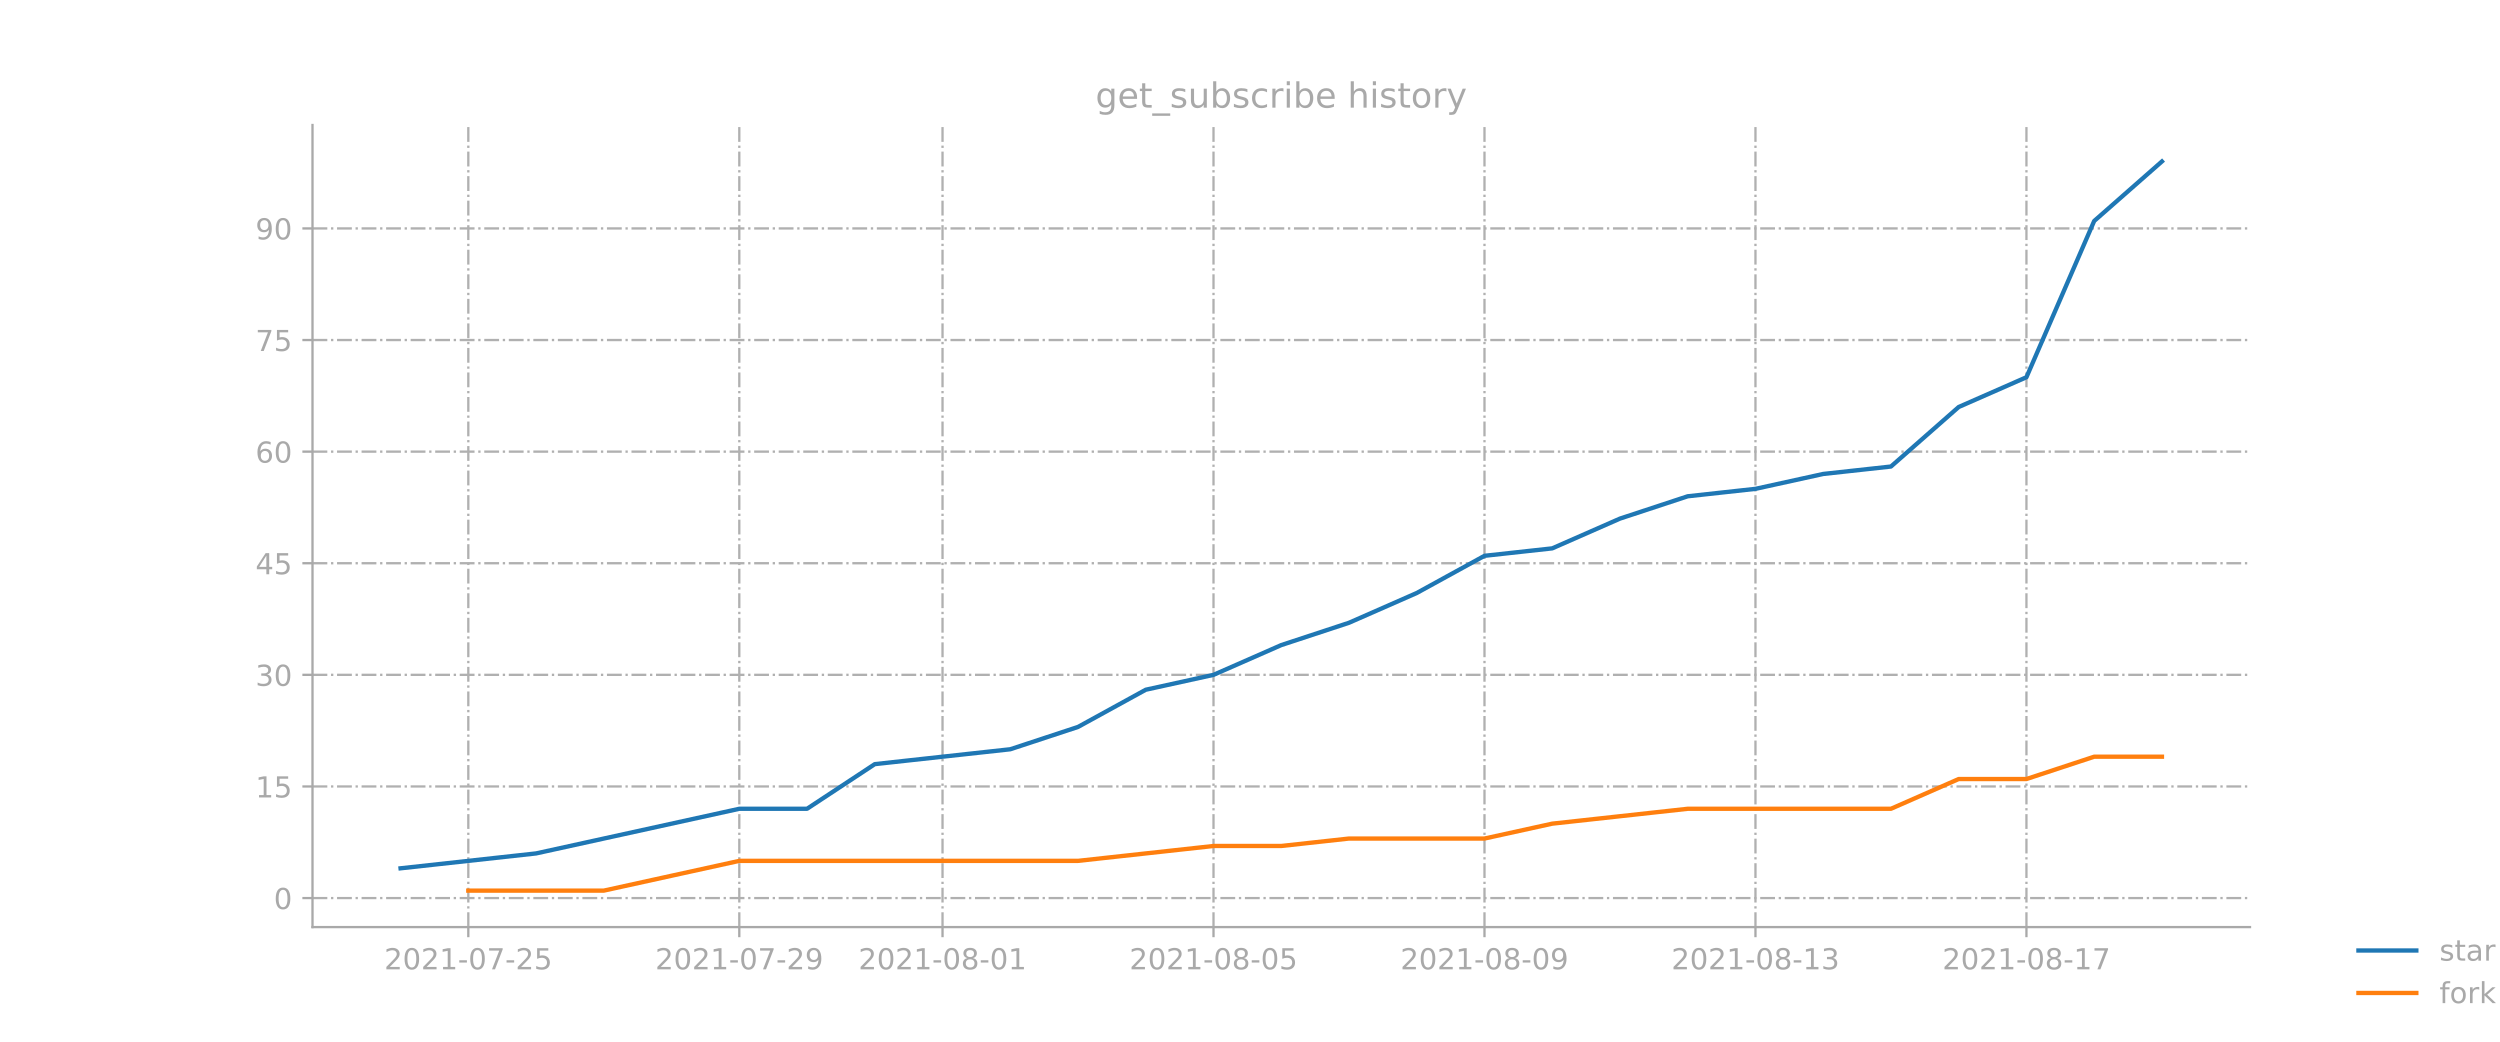
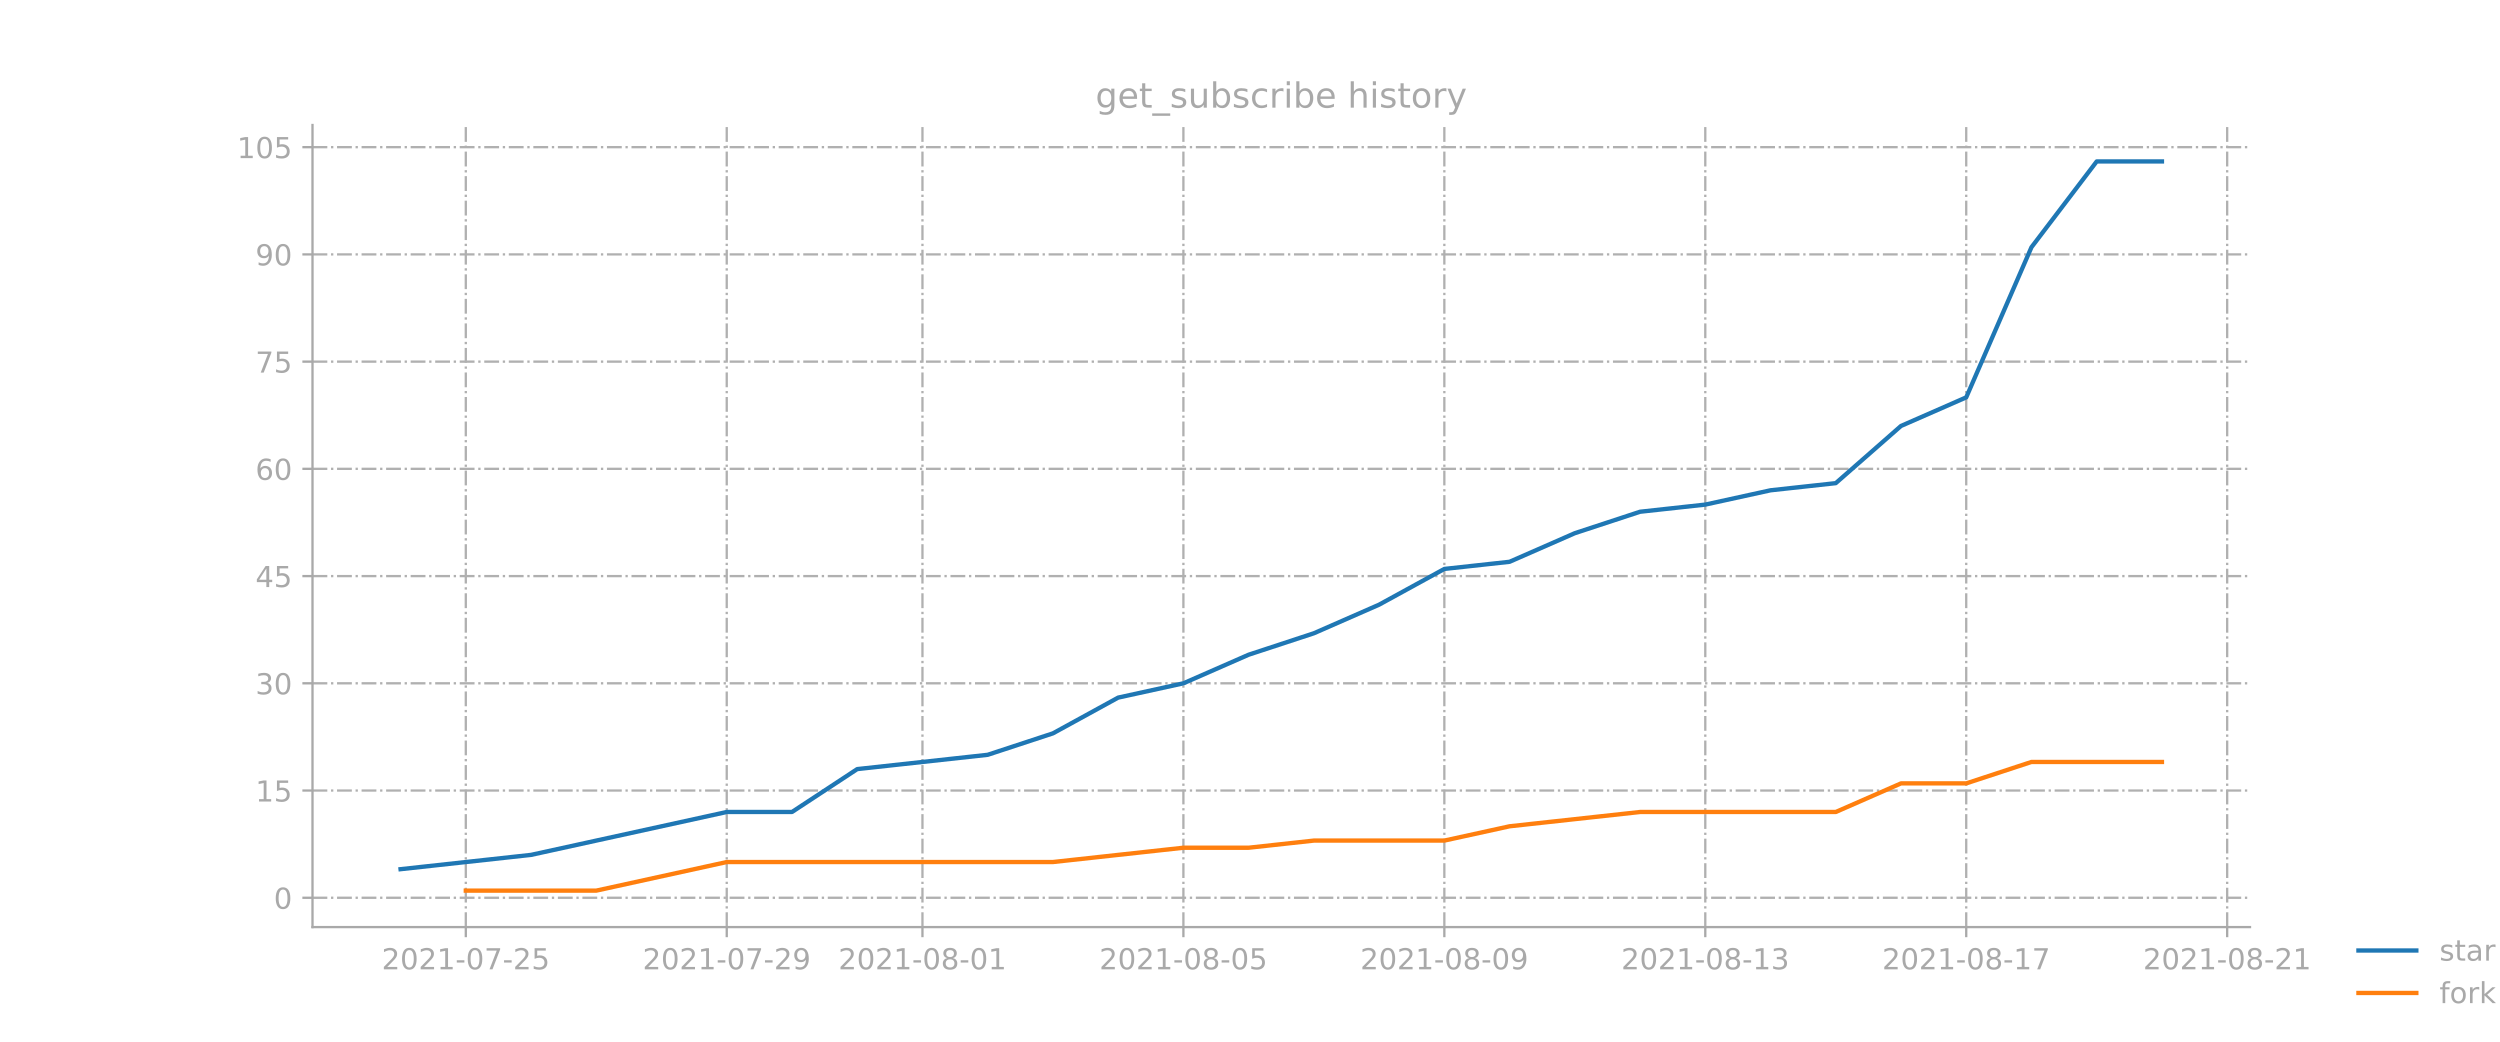
<svg xmlns="http://www.w3.org/2000/svg" xmlns:xlink="http://www.w3.org/1999/xlink" height="360pt" version="1.1" viewBox="0 0 864 360" width="864pt">
  <defs>
    <style type="text/css">*{stroke-linecap:butt;stroke-linejoin:round;}</style>
  </defs>
  <g id="figure_1">
    <g id="patch_1">
      <path d="M 0 360  L 864 360  L 864 0  L 0 0  z " style="fill:none;opacity:0;" />
    </g>
    <g id="axes_1">
      <g id="patch_2">
        <path d="M 108 320.4  L 777.6 320.4  L 777.6 43.2  L 108 43.2  z " style="fill:none;opacity:0;" />
      </g>
      <g id="matplotlib.axis_1">
        <g id="xtick_1">
          <g id="line2d_1">
-             <path clip-path="url(#pa0973a08f8)" d="M 161.849 320.4  L 161.849 43.2  " style="fill:none;stroke:#b0b0b0;stroke-dasharray:5.12,1.28,0.8,1.28;stroke-dashoffset:0;stroke-width:0.8;" />
+             <path clip-path="url(#pe27feda1c6)" d="M 160.982 320.4  L 160.982 43.2  " style="fill:none;stroke:#b0b0b0;stroke-dasharray:5.12,1.28,0.8,1.28;stroke-dashoffset:0;stroke-width:0.8;" />
          </g>
          <g id="line2d_2">
            <defs>
-               <path d="M 0 0  L 0 3.5  " id="m1a18a1e7d7" style="stroke:#a9a9a9;stroke-width:0.8;" />
+               <path d="M 0 0  L 0 3.5  " id="m495d0ebf66" style="stroke:#a9a9a9;stroke-width:0.8;" />
            </defs>
            <g>
-               <use style="fill:#a9a9a9;stroke:#a9a9a9;stroke-width:0.8;" x="161.849" xlink:href="#m1a18a1e7d7" y="320.4" />
+               <use style="fill:#a9a9a9;stroke:#a9a9a9;stroke-width:0.8;" x="160.982" xlink:href="#m495d0ebf66" y="320.4" />
            </g>
          </g>
          <g id="text_1">
-             <g style="fill:#a9a9a9;" transform="translate(132.7911 334.9984)scale(0.1 -0.1)">
+             <g style="fill:#a9a9a9;" transform="translate(131.924 334.9984)scale(0.1 -0.1)">
              <defs>
                <path d="M 1228 531  L 3431 531  L 3431 0  L 469 0  L 469 531  Q 828 903 1448 1529  Q 2069 2156 2228 2338  Q 2531 2678 2651 2914  Q 2772 3150 2772 3378  Q 2772 3750 2511 3984  Q 2250 4219 1831 4219  Q 1534 4219 1204 4116  Q 875 4013 500 3803  L 500 4441  Q 881 4594 1212 4672  Q 1544 4750 1819 4750  Q 2544 4750 2975 4387  Q 3406 4025 3406 3419  Q 3406 3131 3298 2873  Q 3191 2616 2906 2266  Q 2828 2175 2409 1742  Q 1991 1309 1228 531  z " id="DejaVuSans-32" transform="scale(0.015625)" />
                <path d="M 2034 4250  Q 1547 4250 1301 3770  Q 1056 3291 1056 2328  Q 1056 1369 1301 889  Q 1547 409 2034 409  Q 2525 409 2770 889  Q 3016 1369 3016 2328  Q 3016 3291 2770 3770  Q 2525 4250 2034 4250  z M 2034 4750  Q 2819 4750 3233 4129  Q 3647 3509 3647 2328  Q 3647 1150 3233 529  Q 2819 -91 2034 -91  Q 1250 -91 836 529  Q 422 1150 422 2328  Q 422 3509 836 4129  Q 1250 4750 2034 4750  z " id="DejaVuSans-30" transform="scale(0.015625)" />
                <path d="M 794 531  L 1825 531  L 1825 4091  L 703 3866  L 703 4441  L 1819 4666  L 2450 4666  L 2450 531  L 3481 531  L 3481 0  L 794 0  L 794 531  z " id="DejaVuSans-31" transform="scale(0.015625)" />
                <path d="M 313 2009  L 1997 2009  L 1997 1497  L 313 1497  L 313 2009  z " id="DejaVuSans-2d" transform="scale(0.015625)" />
                <path d="M 525 4666  L 3525 4666  L 3525 4397  L 1831 0  L 1172 0  L 2766 4134  L 525 4134  L 525 4666  z " id="DejaVuSans-37" transform="scale(0.015625)" />
                <path d="M 691 4666  L 3169 4666  L 3169 4134  L 1269 4134  L 1269 2991  Q 1406 3038 1543 3061  Q 1681 3084 1819 3084  Q 2600 3084 3056 2656  Q 3513 2228 3513 1497  Q 3513 744 3044 326  Q 2575 -91 1722 -91  Q 1428 -91 1123 -41  Q 819 9 494 109  L 494 744  Q 775 591 1075 516  Q 1375 441 1709 441  Q 2250 441 2565 725  Q 2881 1009 2881 1497  Q 2881 1984 2565 2268  Q 2250 2553 1709 2553  Q 1456 2553 1204 2497  Q 953 2441 691 2322  L 691 4666  z " id="DejaVuSans-35" transform="scale(0.015625)" />
              </defs>
              <use xlink:href="#DejaVuSans-32" />
              <use x="63.623" xlink:href="#DejaVuSans-30" />
              <use x="127.246" xlink:href="#DejaVuSans-32" />
              <use x="190.869" xlink:href="#DejaVuSans-31" />
              <use x="254.492" xlink:href="#DejaVuSans-2d" />
              <use x="290.576" xlink:href="#DejaVuSans-30" />
              <use x="354.199" xlink:href="#DejaVuSans-37" />
              <use x="417.822" xlink:href="#DejaVuSans-2d" />
              <use x="453.906" xlink:href="#DejaVuSans-32" />
              <use x="517.529" xlink:href="#DejaVuSans-35" />
            </g>
          </g>
        </g>
        <g id="xtick_2">
          <g id="line2d_3">
-             <path clip-path="url(#pa0973a08f8)" d="M 255.499 320.4  L 255.499 43.2  " style="fill:none;stroke:#b0b0b0;stroke-dasharray:5.12,1.28,0.8,1.28;stroke-dashoffset:0;stroke-width:0.8;" />
+             <path clip-path="url(#pe27feda1c6)" d="M 251.164 320.4  L 251.164 43.2  " style="fill:none;stroke:#b0b0b0;stroke-dasharray:5.12,1.28,0.8,1.28;stroke-dashoffset:0;stroke-width:0.8;" />
          </g>
          <g id="line2d_4">
            <g>
-               <use style="fill:#a9a9a9;stroke:#a9a9a9;stroke-width:0.8;" x="255.499" xlink:href="#m1a18a1e7d7" y="320.4" />
+               <use style="fill:#a9a9a9;stroke:#a9a9a9;stroke-width:0.8;" x="251.164" xlink:href="#m495d0ebf66" y="320.4" />
            </g>
          </g>
          <g id="text_2">
-             <g style="fill:#a9a9a9;" transform="translate(226.4415 334.9984)scale(0.1 -0.1)">
+             <g style="fill:#a9a9a9;" transform="translate(222.1058 334.9984)scale(0.1 -0.1)">
              <defs>
                <path d="M 703 97  L 703 672  Q 941 559 1184 500  Q 1428 441 1663 441  Q 2288 441 2617 861  Q 2947 1281 2994 2138  Q 2813 1869 2534 1725  Q 2256 1581 1919 1581  Q 1219 1581 811 2004  Q 403 2428 403 3163  Q 403 3881 828 4315  Q 1253 4750 1959 4750  Q 2769 4750 3195 4129  Q 3622 3509 3622 2328  Q 3622 1225 3098 567  Q 2575 -91 1691 -91  Q 1453 -91 1209 -44  Q 966 3 703 97  z M 1959 2075  Q 2384 2075 2632 2365  Q 2881 2656 2881 3163  Q 2881 3666 2632 3958  Q 2384 4250 1959 4250  Q 1534 4250 1286 3958  Q 1038 3666 1038 3163  Q 1038 2656 1286 2365  Q 1534 2075 1959 2075  z " id="DejaVuSans-39" transform="scale(0.015625)" />
              </defs>
              <use xlink:href="#DejaVuSans-32" />
              <use x="63.623" xlink:href="#DejaVuSans-30" />
              <use x="127.246" xlink:href="#DejaVuSans-32" />
              <use x="190.869" xlink:href="#DejaVuSans-31" />
              <use x="254.492" xlink:href="#DejaVuSans-2d" />
              <use x="290.576" xlink:href="#DejaVuSans-30" />
              <use x="354.199" xlink:href="#DejaVuSans-37" />
              <use x="417.822" xlink:href="#DejaVuSans-2d" />
              <use x="453.906" xlink:href="#DejaVuSans-32" />
              <use x="517.529" xlink:href="#DejaVuSans-39" />
            </g>
          </g>
        </g>
        <g id="xtick_3">
          <g id="line2d_5">
-             <path clip-path="url(#pa0973a08f8)" d="M 325.737 320.4  L 325.737 43.2  " style="fill:none;stroke:#b0b0b0;stroke-dasharray:5.12,1.28,0.8,1.28;stroke-dashoffset:0;stroke-width:0.8;" />
+             <path clip-path="url(#pe27feda1c6)" d="M 318.8 320.4  L 318.8 43.2  " style="fill:none;stroke:#b0b0b0;stroke-dasharray:5.12,1.28,0.8,1.28;stroke-dashoffset:0;stroke-width:0.8;" />
          </g>
          <g id="line2d_6">
            <g>
-               <use style="fill:#a9a9a9;stroke:#a9a9a9;stroke-width:0.8;" x="325.737" xlink:href="#m1a18a1e7d7" y="320.4" />
+               <use style="fill:#a9a9a9;stroke:#a9a9a9;stroke-width:0.8;" x="318.8" xlink:href="#m495d0ebf66" y="320.4" />
            </g>
          </g>
          <g id="text_3">
-             <g style="fill:#a9a9a9;" transform="translate(296.6793 334.9984)scale(0.1 -0.1)">
+             <g style="fill:#a9a9a9;" transform="translate(289.7422 334.9984)scale(0.1 -0.1)">
              <defs>
                <path d="M 2034 2216  Q 1584 2216 1326 1975  Q 1069 1734 1069 1313  Q 1069 891 1326 650  Q 1584 409 2034 409  Q 2484 409 2743 651  Q 3003 894 3003 1313  Q 3003 1734 2745 1975  Q 2488 2216 2034 2216  z M 1403 2484  Q 997 2584 770 2862  Q 544 3141 544 3541  Q 544 4100 942 4425  Q 1341 4750 2034 4750  Q 2731 4750 3128 4425  Q 3525 4100 3525 3541  Q 3525 3141 3298 2862  Q 3072 2584 2669 2484  Q 3125 2378 3379 2068  Q 3634 1759 3634 1313  Q 3634 634 3220 271  Q 2806 -91 2034 -91  Q 1263 -91 848 271  Q 434 634 434 1313  Q 434 1759 690 2068  Q 947 2378 1403 2484  z M 1172 3481  Q 1172 3119 1398 2916  Q 1625 2713 2034 2713  Q 2441 2713 2670 2916  Q 2900 3119 2900 3481  Q 2900 3844 2670 4047  Q 2441 4250 2034 4250  Q 1625 4250 1398 4047  Q 1172 3844 1172 3481  z " id="DejaVuSans-38" transform="scale(0.015625)" />
              </defs>
              <use xlink:href="#DejaVuSans-32" />
              <use x="63.623" xlink:href="#DejaVuSans-30" />
              <use x="127.246" xlink:href="#DejaVuSans-32" />
              <use x="190.869" xlink:href="#DejaVuSans-31" />
              <use x="254.492" xlink:href="#DejaVuSans-2d" />
              <use x="290.576" xlink:href="#DejaVuSans-30" />
              <use x="354.199" xlink:href="#DejaVuSans-38" />
              <use x="417.822" xlink:href="#DejaVuSans-2d" />
              <use x="453.906" xlink:href="#DejaVuSans-30" />
              <use x="517.529" xlink:href="#DejaVuSans-31" />
            </g>
          </g>
        </g>
        <g id="xtick_4">
          <g id="line2d_7">
-             <path clip-path="url(#pa0973a08f8)" d="M 419.387 320.4  L 419.387 43.2  " style="fill:none;stroke:#b0b0b0;stroke-dasharray:5.12,1.28,0.8,1.28;stroke-dashoffset:0;stroke-width:0.8;" />
+             <path clip-path="url(#pe27feda1c6)" d="M 408.982 320.4  L 408.982 43.2  " style="fill:none;stroke:#b0b0b0;stroke-dasharray:5.12,1.28,0.8,1.28;stroke-dashoffset:0;stroke-width:0.8;" />
          </g>
          <g id="line2d_8">
            <g>
-               <use style="fill:#a9a9a9;stroke:#a9a9a9;stroke-width:0.8;" x="419.387" xlink:href="#m1a18a1e7d7" y="320.4" />
+               <use style="fill:#a9a9a9;stroke:#a9a9a9;stroke-width:0.8;" x="408.982" xlink:href="#m495d0ebf66" y="320.4" />
            </g>
          </g>
          <g id="text_4">
-             <g style="fill:#a9a9a9;" transform="translate(390.3296 334.9984)scale(0.1 -0.1)">
+             <g style="fill:#a9a9a9;" transform="translate(379.924 334.9984)scale(0.1 -0.1)">
              <use xlink:href="#DejaVuSans-32" />
              <use x="63.623" xlink:href="#DejaVuSans-30" />
              <use x="127.246" xlink:href="#DejaVuSans-32" />
              <use x="190.869" xlink:href="#DejaVuSans-31" />
              <use x="254.492" xlink:href="#DejaVuSans-2d" />
              <use x="290.576" xlink:href="#DejaVuSans-30" />
              <use x="354.199" xlink:href="#DejaVuSans-38" />
              <use x="417.822" xlink:href="#DejaVuSans-2d" />
              <use x="453.906" xlink:href="#DejaVuSans-30" />
              <use x="517.529" xlink:href="#DejaVuSans-35" />
            </g>
          </g>
        </g>
        <g id="xtick_5">
          <g id="line2d_9">
-             <path clip-path="url(#pa0973a08f8)" d="M 513.038 320.4  L 513.038 43.2  " style="fill:none;stroke:#b0b0b0;stroke-dasharray:5.12,1.28,0.8,1.28;stroke-dashoffset:0;stroke-width:0.8;" />
+             <path clip-path="url(#pe27feda1c6)" d="M 499.164 320.4  L 499.164 43.2  " style="fill:none;stroke:#b0b0b0;stroke-dasharray:5.12,1.28,0.8,1.28;stroke-dashoffset:0;stroke-width:0.8;" />
          </g>
          <g id="line2d_10">
            <g>
-               <use style="fill:#a9a9a9;stroke:#a9a9a9;stroke-width:0.8;" x="513.038" xlink:href="#m1a18a1e7d7" y="320.4" />
+               <use style="fill:#a9a9a9;stroke:#a9a9a9;stroke-width:0.8;" x="499.164" xlink:href="#m495d0ebf66" y="320.4" />
            </g>
          </g>
          <g id="text_5">
-             <g style="fill:#a9a9a9;" transform="translate(483.9799 334.9984)scale(0.1 -0.1)">
+             <g style="fill:#a9a9a9;" transform="translate(470.1058 334.9984)scale(0.1 -0.1)">
              <use xlink:href="#DejaVuSans-32" />
              <use x="63.623" xlink:href="#DejaVuSans-30" />
              <use x="127.246" xlink:href="#DejaVuSans-32" />
              <use x="190.869" xlink:href="#DejaVuSans-31" />
              <use x="254.492" xlink:href="#DejaVuSans-2d" />
              <use x="290.576" xlink:href="#DejaVuSans-30" />
              <use x="354.199" xlink:href="#DejaVuSans-38" />
              <use x="417.822" xlink:href="#DejaVuSans-2d" />
              <use x="453.906" xlink:href="#DejaVuSans-30" />
              <use x="517.529" xlink:href="#DejaVuSans-39" />
            </g>
          </g>
        </g>
        <g id="xtick_6">
          <g id="line2d_11">
-             <path clip-path="url(#pa0973a08f8)" d="M 606.688 320.4  L 606.688 43.2  " style="fill:none;stroke:#b0b0b0;stroke-dasharray:5.12,1.28,0.8,1.28;stroke-dashoffset:0;stroke-width:0.8;" />
+             <path clip-path="url(#pe27feda1c6)" d="M 589.345 320.4  L 589.345 43.2  " style="fill:none;stroke:#b0b0b0;stroke-dasharray:5.12,1.28,0.8,1.28;stroke-dashoffset:0;stroke-width:0.8;" />
          </g>
          <g id="line2d_12">
            <g>
-               <use style="fill:#a9a9a9;stroke:#a9a9a9;stroke-width:0.8;" x="606.688" xlink:href="#m1a18a1e7d7" y="320.4" />
+               <use style="fill:#a9a9a9;stroke:#a9a9a9;stroke-width:0.8;" x="589.345" xlink:href="#m495d0ebf66" y="320.4" />
            </g>
          </g>
          <g id="text_6">
-             <g style="fill:#a9a9a9;" transform="translate(577.6303 334.9984)scale(0.1 -0.1)">
+             <g style="fill:#a9a9a9;" transform="translate(560.2876 334.9984)scale(0.1 -0.1)">
              <defs>
                <path d="M 2597 2516  Q 3050 2419 3304 2112  Q 3559 1806 3559 1356  Q 3559 666 3084 287  Q 2609 -91 1734 -91  Q 1441 -91 1130 -33  Q 819 25 488 141  L 488 750  Q 750 597 1062 519  Q 1375 441 1716 441  Q 2309 441 2620 675  Q 2931 909 2931 1356  Q 2931 1769 2642 2001  Q 2353 2234 1838 2234  L 1294 2234  L 1294 2753  L 1863 2753  Q 2328 2753 2575 2939  Q 2822 3125 2822 3475  Q 2822 3834 2567 4026  Q 2313 4219 1838 4219  Q 1578 4219 1281 4162  Q 984 4106 628 3988  L 628 4550  Q 988 4650 1302 4700  Q 1616 4750 1894 4750  Q 2613 4750 3031 4423  Q 3450 4097 3450 3541  Q 3450 3153 3228 2886  Q 3006 2619 2597 2516  z " id="DejaVuSans-33" transform="scale(0.015625)" />
              </defs>
              <use xlink:href="#DejaVuSans-32" />
              <use x="63.623" xlink:href="#DejaVuSans-30" />
              <use x="127.246" xlink:href="#DejaVuSans-32" />
              <use x="190.869" xlink:href="#DejaVuSans-31" />
              <use x="254.492" xlink:href="#DejaVuSans-2d" />
              <use x="290.576" xlink:href="#DejaVuSans-30" />
              <use x="354.199" xlink:href="#DejaVuSans-38" />
              <use x="417.822" xlink:href="#DejaVuSans-2d" />
              <use x="453.906" xlink:href="#DejaVuSans-31" />
              <use x="517.529" xlink:href="#DejaVuSans-33" />
            </g>
          </g>
        </g>
        <g id="xtick_7">
          <g id="line2d_13">
-             <path clip-path="url(#pa0973a08f8)" d="M 700.338 320.4  L 700.338 43.2  " style="fill:none;stroke:#b0b0b0;stroke-dasharray:5.12,1.28,0.8,1.28;stroke-dashoffset:0;stroke-width:0.8;" />
+             <path clip-path="url(#pe27feda1c6)" d="M 679.527 320.4  L 679.527 43.2  " style="fill:none;stroke:#b0b0b0;stroke-dasharray:5.12,1.28,0.8,1.28;stroke-dashoffset:0;stroke-width:0.8;" />
          </g>
          <g id="line2d_14">
            <g>
-               <use style="fill:#a9a9a9;stroke:#a9a9a9;stroke-width:0.8;" x="700.338" xlink:href="#m1a18a1e7d7" y="320.4" />
+               <use style="fill:#a9a9a9;stroke:#a9a9a9;stroke-width:0.8;" x="679.527" xlink:href="#m495d0ebf66" y="320.4" />
            </g>
          </g>
          <g id="text_7">
-             <g style="fill:#a9a9a9;" transform="translate(671.2806 334.9984)scale(0.1 -0.1)">
+             <g style="fill:#a9a9a9;" transform="translate(650.4695 334.9984)scale(0.1 -0.1)">
              <use xlink:href="#DejaVuSans-32" />
              <use x="63.623" xlink:href="#DejaVuSans-30" />
              <use x="127.246" xlink:href="#DejaVuSans-32" />
              <use x="190.869" xlink:href="#DejaVuSans-31" />
              <use x="254.492" xlink:href="#DejaVuSans-2d" />
              <use x="290.576" xlink:href="#DejaVuSans-30" />
              <use x="354.199" xlink:href="#DejaVuSans-38" />
              <use x="417.822" xlink:href="#DejaVuSans-2d" />
              <use x="453.906" xlink:href="#DejaVuSans-31" />
              <use x="517.529" xlink:href="#DejaVuSans-37" />
            </g>
          </g>
        </g>
+         <g id="xtick_8">
+           <g id="line2d_15">
+             <path clip-path="url(#pe27feda1c6)" d="M 769.709 320.4  L 769.709 43.2  " style="fill:none;stroke:#b0b0b0;stroke-dasharray:5.12,1.28,0.8,1.28;stroke-dashoffset:0;stroke-width:0.8;" />
+           </g>
+           <g id="line2d_16">
+             <g>
+               <use style="fill:#a9a9a9;stroke:#a9a9a9;stroke-width:0.8;" x="769.709" xlink:href="#m495d0ebf66" y="320.4" />
+             </g>
+           </g>
+           <g id="text_8">
+             <g style="fill:#a9a9a9;" transform="translate(740.6513 334.9984)scale(0.1 -0.1)">
+               <use xlink:href="#DejaVuSans-32" />
+               <use x="63.623" xlink:href="#DejaVuSans-30" />
+               <use x="127.246" xlink:href="#DejaVuSans-32" />
+               <use x="190.869" xlink:href="#DejaVuSans-31" />
+               <use x="254.492" xlink:href="#DejaVuSans-2d" />
+               <use x="290.576" xlink:href="#DejaVuSans-30" />
+               <use x="354.199" xlink:href="#DejaVuSans-38" />
+               <use x="417.822" xlink:href="#DejaVuSans-2d" />
+               <use x="453.906" xlink:href="#DejaVuSans-32" />
+               <use x="517.529" xlink:href="#DejaVuSans-31" />
+             </g>
+           </g>
+         </g>
      </g>
      <g id="matplotlib.axis_2">
        <g id="ytick_1">
-           <g id="line2d_15">
-             <path clip-path="url(#pa0973a08f8)" d="M 108 310.371  L 777.6 310.371  " style="fill:none;stroke:#b0b0b0;stroke-dasharray:5.12,1.28,0.8,1.28;stroke-dashoffset:0;stroke-width:0.8;" />
-           </g>
-           <g id="line2d_16">
+           <g id="line2d_17">
+             <path clip-path="url(#pe27feda1c6)" d="M 108 310.271  L 777.6 310.271  " style="fill:none;stroke:#b0b0b0;stroke-dasharray:5.12,1.28,0.8,1.28;stroke-dashoffset:0;stroke-width:0.8;" />
+           </g>
+           <g id="line2d_18">
            <defs>
-               <path d="M 0 0  L -3.5 0  " id="m428ee29668" style="stroke:#a9a9a9;stroke-width:0.8;" />
+               <path d="M 0 0  L -3.5 0  " id="m523280ade8" style="stroke:#a9a9a9;stroke-width:0.8;" />
            </defs>
            <g>
-               <use style="fill:#a9a9a9;stroke:#a9a9a9;stroke-width:0.8;" x="108" xlink:href="#m428ee29668" y="310.371" />
-             </g>
-           </g>
-           <g id="text_8">
-             <g style="fill:#a9a9a9;" transform="translate(94.6375 314.1706)scale(0.1 -0.1)">
+               <use style="fill:#a9a9a9;stroke:#a9a9a9;stroke-width:0.8;" x="108" xlink:href="#m523280ade8" y="310.271" />
+             </g>
+           </g>
+           <g id="text_9">
+             <g style="fill:#a9a9a9;" transform="translate(94.6375 314.0698)scale(0.1 -0.1)">
              <use xlink:href="#DejaVuSans-30" />
            </g>
          </g>
        </g>
        <g id="ytick_2">
-           <g id="line2d_17">
-             <path clip-path="url(#pa0973a08f8)" d="M 108 271.8  L 777.6 271.8  " style="fill:none;stroke:#b0b0b0;stroke-dasharray:5.12,1.28,0.8,1.28;stroke-dashoffset:0;stroke-width:0.8;" />
-           </g>
-           <g id="line2d_18">
-             <g>
-               <use style="fill:#a9a9a9;stroke:#a9a9a9;stroke-width:0.8;" x="108" xlink:href="#m428ee29668" y="271.8" />
-             </g>
-           </g>
-           <g id="text_9">
-             <g style="fill:#a9a9a9;" transform="translate(88.275 275.5992)scale(0.1 -0.1)">
+           <g id="line2d_19">
+             <path clip-path="url(#pe27feda1c6)" d="M 108 273.212  L 777.6 273.212  " style="fill:none;stroke:#b0b0b0;stroke-dasharray:5.12,1.28,0.8,1.28;stroke-dashoffset:0;stroke-width:0.8;" />
+           </g>
+           <g id="line2d_20">
+             <g>
+               <use style="fill:#a9a9a9;stroke:#a9a9a9;stroke-width:0.8;" x="108" xlink:href="#m523280ade8" y="273.212" />
+             </g>
+           </g>
+           <g id="text_10">
+             <g style="fill:#a9a9a9;" transform="translate(88.275 277.011)scale(0.1 -0.1)">
              <use xlink:href="#DejaVuSans-31" />
              <use x="63.623" xlink:href="#DejaVuSans-35" />
            </g>
          </g>
        </g>
        <g id="ytick_3">
-           <g id="line2d_19">
-             <path clip-path="url(#pa0973a08f8)" d="M 108 233.229  L 777.6 233.229  " style="fill:none;stroke:#b0b0b0;stroke-dasharray:5.12,1.28,0.8,1.28;stroke-dashoffset:0;stroke-width:0.8;" />
-           </g>
-           <g id="line2d_20">
-             <g>
-               <use style="fill:#a9a9a9;stroke:#a9a9a9;stroke-width:0.8;" x="108" xlink:href="#m428ee29668" y="233.229" />
-             </g>
-           </g>
-           <g id="text_10">
-             <g style="fill:#a9a9a9;" transform="translate(88.275 237.0278)scale(0.1 -0.1)">
+           <g id="line2d_21">
+             <path clip-path="url(#pe27feda1c6)" d="M 108 236.153  L 777.6 236.153  " style="fill:none;stroke:#b0b0b0;stroke-dasharray:5.12,1.28,0.8,1.28;stroke-dashoffset:0;stroke-width:0.8;" />
+           </g>
+           <g id="line2d_22">
+             <g>
+               <use style="fill:#a9a9a9;stroke:#a9a9a9;stroke-width:0.8;" x="108" xlink:href="#m523280ade8" y="236.153" />
+             </g>
+           </g>
+           <g id="text_11">
+             <g style="fill:#a9a9a9;" transform="translate(88.275 239.9522)scale(0.1 -0.1)">
              <use xlink:href="#DejaVuSans-33" />
              <use x="63.623" xlink:href="#DejaVuSans-30" />
            </g>
          </g>
        </g>
        <g id="ytick_4">
-           <g id="line2d_21">
-             <path clip-path="url(#pa0973a08f8)" d="M 108 194.657  L 777.6 194.657  " style="fill:none;stroke:#b0b0b0;stroke-dasharray:5.12,1.28,0.8,1.28;stroke-dashoffset:0;stroke-width:0.8;" />
-           </g>
-           <g id="line2d_22">
-             <g>
-               <use style="fill:#a9a9a9;stroke:#a9a9a9;stroke-width:0.8;" x="108" xlink:href="#m428ee29668" y="194.657" />
-             </g>
-           </g>
-           <g id="text_11">
-             <g style="fill:#a9a9a9;" transform="translate(88.275 198.4564)scale(0.1 -0.1)">
+           <g id="line2d_23">
+             <path clip-path="url(#pe27feda1c6)" d="M 108 199.094  L 777.6 199.094  " style="fill:none;stroke:#b0b0b0;stroke-dasharray:5.12,1.28,0.8,1.28;stroke-dashoffset:0;stroke-width:0.8;" />
+           </g>
+           <g id="line2d_24">
+             <g>
+               <use style="fill:#a9a9a9;stroke:#a9a9a9;stroke-width:0.8;" x="108" xlink:href="#m523280ade8" y="199.094" />
+             </g>
+           </g>
+           <g id="text_12">
+             <g style="fill:#a9a9a9;" transform="translate(88.275 202.8933)scale(0.1 -0.1)">
              <defs>
                <path d="M 2419 4116  L 825 1625  L 2419 1625  L 2419 4116  z M 2253 4666  L 3047 4666  L 3047 1625  L 3713 1625  L 3713 1100  L 3047 1100  L 3047 0  L 2419 0  L 2419 1100  L 313 1100  L 313 1709  L 2253 4666  z " id="DejaVuSans-34" transform="scale(0.015625)" />
              </defs>
              <use xlink:href="#DejaVuSans-34" />
              <use x="63.623" xlink:href="#DejaVuSans-35" />
            </g>
          </g>
        </g>
        <g id="ytick_5">
-           <g id="line2d_23">
-             <path clip-path="url(#pa0973a08f8)" d="M 108 156.086  L 777.6 156.086  " style="fill:none;stroke:#b0b0b0;stroke-dasharray:5.12,1.28,0.8,1.28;stroke-dashoffset:0;stroke-width:0.8;" />
-           </g>
-           <g id="line2d_24">
-             <g>
-               <use style="fill:#a9a9a9;stroke:#a9a9a9;stroke-width:0.8;" x="108" xlink:href="#m428ee29668" y="156.086" />
-             </g>
-           </g>
-           <g id="text_12">
-             <g style="fill:#a9a9a9;" transform="translate(88.275 159.8849)scale(0.1 -0.1)">
+           <g id="line2d_25">
+             <path clip-path="url(#pe27feda1c6)" d="M 108 162.035  L 777.6 162.035  " style="fill:none;stroke:#b0b0b0;stroke-dasharray:5.12,1.28,0.8,1.28;stroke-dashoffset:0;stroke-width:0.8;" />
+           </g>
+           <g id="line2d_26">
+             <g>
+               <use style="fill:#a9a9a9;stroke:#a9a9a9;stroke-width:0.8;" x="108" xlink:href="#m523280ade8" y="162.035" />
+             </g>
+           </g>
+           <g id="text_13">
+             <g style="fill:#a9a9a9;" transform="translate(88.275 165.8345)scale(0.1 -0.1)">
              <defs>
                <path d="M 2113 2584  Q 1688 2584 1439 2293  Q 1191 2003 1191 1497  Q 1191 994 1439 701  Q 1688 409 2113 409  Q 2538 409 2786 701  Q 3034 994 3034 1497  Q 3034 2003 2786 2293  Q 2538 2584 2113 2584  z M 3366 4563  L 3366 3988  Q 3128 4100 2886 4159  Q 2644 4219 2406 4219  Q 1781 4219 1451 3797  Q 1122 3375 1075 2522  Q 1259 2794 1537 2939  Q 1816 3084 2150 3084  Q 2853 3084 3261 2657  Q 3669 2231 3669 1497  Q 3669 778 3244 343  Q 2819 -91 2113 -91  Q 1303 -91 875 529  Q 447 1150 447 2328  Q 447 3434 972 4092  Q 1497 4750 2381 4750  Q 2619 4750 2861 4703  Q 3103 4656 3366 4563  z " id="DejaVuSans-36" transform="scale(0.015625)" />
              </defs>
              <use xlink:href="#DejaVuSans-36" />
              <use x="63.623" xlink:href="#DejaVuSans-30" />
            </g>
          </g>
        </g>
        <g id="ytick_6">
-           <g id="line2d_25">
-             <path clip-path="url(#pa0973a08f8)" d="M 108 117.514  L 777.6 117.514  " style="fill:none;stroke:#b0b0b0;stroke-dasharray:5.12,1.28,0.8,1.28;stroke-dashoffset:0;stroke-width:0.8;" />
-           </g>
-           <g id="line2d_26">
-             <g>
-               <use style="fill:#a9a9a9;stroke:#a9a9a9;stroke-width:0.8;" x="108" xlink:href="#m428ee29668" y="117.514" />
-             </g>
-           </g>
-           <g id="text_13">
-             <g style="fill:#a9a9a9;" transform="translate(88.275 121.3135)scale(0.1 -0.1)">
+           <g id="line2d_27">
+             <path clip-path="url(#pe27feda1c6)" d="M 108 124.976  L 777.6 124.976  " style="fill:none;stroke:#b0b0b0;stroke-dasharray:5.12,1.28,0.8,1.28;stroke-dashoffset:0;stroke-width:0.8;" />
+           </g>
+           <g id="line2d_28">
+             <g>
+               <use style="fill:#a9a9a9;stroke:#a9a9a9;stroke-width:0.8;" x="108" xlink:href="#m523280ade8" y="124.976" />
+             </g>
+           </g>
+           <g id="text_14">
+             <g style="fill:#a9a9a9;" transform="translate(88.275 128.7757)scale(0.1 -0.1)">
              <use xlink:href="#DejaVuSans-37" />
              <use x="63.623" xlink:href="#DejaVuSans-35" />
            </g>
          </g>
        </g>
        <g id="ytick_7">
-           <g id="line2d_27">
-             <path clip-path="url(#pa0973a08f8)" d="M 108 78.943  L 777.6 78.943  " style="fill:none;stroke:#b0b0b0;stroke-dasharray:5.12,1.28,0.8,1.28;stroke-dashoffset:0;stroke-width:0.8;" />
-           </g>
-           <g id="line2d_28">
-             <g>
-               <use style="fill:#a9a9a9;stroke:#a9a9a9;stroke-width:0.8;" x="108" xlink:href="#m428ee29668" y="78.943" />
-             </g>
-           </g>
-           <g id="text_14">
-             <g style="fill:#a9a9a9;" transform="translate(88.275 82.74208)scale(0.1 -0.1)">
+           <g id="line2d_29">
+             <path clip-path="url(#pe27feda1c6)" d="M 108 87.918  L 777.6 87.918  " style="fill:none;stroke:#b0b0b0;stroke-dasharray:5.12,1.28,0.8,1.28;stroke-dashoffset:0;stroke-width:0.8;" />
+           </g>
+           <g id="line2d_30">
+             <g>
+               <use style="fill:#a9a9a9;stroke:#a9a9a9;stroke-width:0.8;" x="108" xlink:href="#m523280ade8" y="87.918" />
+             </g>
+           </g>
+           <g id="text_15">
+             <g style="fill:#a9a9a9;" transform="translate(88.275 91.71687)scale(0.1 -0.1)">
              <use xlink:href="#DejaVuSans-39" />
              <use x="63.623" xlink:href="#DejaVuSans-30" />
            </g>
          </g>
        </g>
-       </g>
-       <g id="line2d_29">
-         <path clip-path="url(#pa0973a08f8)" d="M 138.436 300.086  L 161.849 297.514  L 185.262 294.943  L 208.674 289.8  L 232.087 284.657  L 255.499 279.514  L 278.912 279.514  L 302.324 264.086  L 325.737 261.514  L 349.15 258.943  L 372.562 251.229  L 395.975 238.371  L 419.387 233.229  L 442.8 222.943  L 466.213 215.229  L 489.625 204.943  L 513.038 192.086  L 536.45 189.514  L 559.863 179.229  L 583.276 171.514  L 606.688 168.943  L 630.101 163.8  L 653.513 161.229  L 676.926 140.657  L 700.338 130.371  L 723.751 76.371  L 747.164 55.8  " style="fill:none;stroke:#1f77b4;stroke-linecap:square;stroke-width:1.5;" />
-       </g>
-       <g id="line2d_30">
-         <path clip-path="url(#pa0973a08f8)" d="M 161.849 307.8  L 185.262 307.8  L 208.674 307.8  L 232.087 302.657  L 255.499 297.514  L 278.912 297.514  L 302.324 297.514  L 325.737 297.514  L 349.15 297.514  L 372.562 297.514  L 395.975 294.943  L 419.387 292.371  L 442.8 292.371  L 466.213 289.8  L 489.625 289.8  L 513.038 289.8  L 536.45 284.657  L 559.863 282.086  L 583.276 279.514  L 606.688 279.514  L 630.101 279.514  L 653.513 279.514  L 676.926 269.229  L 700.338 269.229  L 723.751 261.514  L 747.164 261.514  " style="fill:none;stroke:#ff7f0e;stroke-linecap:square;stroke-width:1.5;" />
+         <g id="ytick_8">
+           <g id="line2d_31">
+             <path clip-path="url(#pe27feda1c6)" d="M 108 50.859  L 777.6 50.859  " style="fill:none;stroke:#b0b0b0;stroke-dasharray:5.12,1.28,0.8,1.28;stroke-dashoffset:0;stroke-width:0.8;" />
+           </g>
+           <g id="line2d_32">
+             <g>
+               <use style="fill:#a9a9a9;stroke:#a9a9a9;stroke-width:0.8;" x="108" xlink:href="#m523280ade8" y="50.859" />
+             </g>
+           </g>
+           <g id="text_16">
+             <g style="fill:#a9a9a9;" transform="translate(81.9125 54.65804)scale(0.1 -0.1)">
+               <use xlink:href="#DejaVuSans-31" />
+               <use x="63.623" xlink:href="#DejaVuSans-30" />
+               <use x="127.246" xlink:href="#DejaVuSans-35" />
+             </g>
+           </g>
+         </g>
+       </g>
+       <g id="line2d_33">
+         <path clip-path="url(#pe27feda1c6)" d="M 138.436 300.388  L 160.982 297.918  L 183.527 295.447  L 206.073 290.506  L 228.618 285.565  L 251.164 280.624  L 273.709 280.624  L 296.255 265.8  L 318.8 263.329  L 341.345 260.859  L 363.891 253.447  L 386.436 241.094  L 408.982 236.153  L 431.527 226.271  L 454.073 218.859  L 476.618 208.976  L 499.164 196.624  L 521.709 194.153  L 544.255 184.271  L 566.8 176.859  L 589.345 174.388  L 611.891 169.447  L 634.436 166.976  L 656.982 147.212  L 679.527 137.329  L 702.073 85.447  L 724.618 55.8  L 747.164 55.8  " style="fill:none;stroke:#1f77b4;stroke-linecap:square;stroke-width:1.5;" />
+       </g>
+       <g id="line2d_34">
+         <path clip-path="url(#pe27feda1c6)" d="M 160.982 307.8  L 183.527 307.8  L 206.073 307.8  L 228.618 302.859  L 251.164 297.918  L 273.709 297.918  L 296.255 297.918  L 318.8 297.918  L 341.345 297.918  L 363.891 297.918  L 386.436 295.447  L 408.982 292.976  L 431.527 292.976  L 454.073 290.506  L 476.618 290.506  L 499.164 290.506  L 521.709 285.565  L 544.255 283.094  L 566.8 280.624  L 589.345 280.624  L 611.891 280.624  L 634.436 280.624  L 656.982 270.741  L 679.527 270.741  L 702.073 263.329  L 724.618 263.329  L 747.164 263.329  " style="fill:none;stroke:#ff7f0e;stroke-linecap:square;stroke-width:1.5;" />
      </g>
      <g id="patch_3">
        <path d="M 108 320.4  L 108 43.2  " style="fill:none;stroke:#a9a9a9;stroke-linecap:square;stroke-linejoin:miter;stroke-width:0.8;" />
      </g>
      <g id="patch_4">
        <path d="M 777.6 320.4  L 777.6 43.2  " style="fill:none;" />
      </g>
      <g id="patch_5">
        <path d="M 108 320.4  L 777.6 320.4  " style="fill:none;stroke:#a9a9a9;stroke-linecap:square;stroke-linejoin:miter;stroke-width:0.8;" />
      </g>
      <g id="patch_6">
        <path d="M 108 43.2  L 777.6 43.2  " style="fill:none;" />
      </g>
-       <g id="text_15">
+       <g id="text_17">
        <g style="fill:#a9a9a9;" transform="translate(378.6075 37.2)scale(0.12 -0.12)">
          <defs>
            <path d="M 2906 1791  Q 2906 2416 2648 2759  Q 2391 3103 1925 3103  Q 1463 3103 1205 2759  Q 947 2416 947 1791  Q 947 1169 1205 825  Q 1463 481 1925 481  Q 2391 481 2648 825  Q 2906 1169 2906 1791  z M 3481 434  Q 3481 -459 3084 -895  Q 2688 -1331 1869 -1331  Q 1566 -1331 1297 -1286  Q 1028 -1241 775 -1147  L 775 -588  Q 1028 -725 1275 -790  Q 1522 -856 1778 -856  Q 2344 -856 2625 -561  Q 2906 -266 2906 331  L 2906 616  Q 2728 306 2450 153  Q 2172 0 1784 0  Q 1141 0 747 490  Q 353 981 353 1791  Q 353 2603 747 3093  Q 1141 3584 1784 3584  Q 2172 3584 2450 3431  Q 2728 3278 2906 2969  L 2906 3500  L 3481 3500  L 3481 434  z " id="DejaVuSans-67" transform="scale(0.015625)" />
            <path d="M 3597 1894  L 3597 1613  L 953 1613  Q 991 1019 1311 708  Q 1631 397 2203 397  Q 2534 397 2845 478  Q 3156 559 3463 722  L 3463 178  Q 3153 47 2828 -22  Q 2503 -91 2169 -91  Q 1331 -91 842 396  Q 353 884 353 1716  Q 353 2575 817 3079  Q 1281 3584 2069 3584  Q 2775 3584 3186 3129  Q 3597 2675 3597 1894  z M 3022 2063  Q 3016 2534 2758 2815  Q 2500 3097 2075 3097  Q 1594 3097 1305 2825  Q 1016 2553 972 2059  L 3022 2063  z " id="DejaVuSans-65" transform="scale(0.015625)" />
            <path d="M 1172 4494  L 1172 3500  L 2356 3500  L 2356 3053  L 1172 3053  L 1172 1153  Q 1172 725 1289 603  Q 1406 481 1766 481  L 2356 481  L 2356 0  L 1766 0  Q 1100 0 847 248  Q 594 497 594 1153  L 594 3053  L 172 3053  L 172 3500  L 594 3500  L 594 4494  L 1172 4494  z " id="DejaVuSans-74" transform="scale(0.015625)" />
            <path d="M 3263 -1063  L 3263 -1509  L -63 -1509  L -63 -1063  L 3263 -1063  z " id="DejaVuSans-5f" transform="scale(0.015625)" />
            <path d="M 2834 3397  L 2834 2853  Q 2591 2978 2328 3040  Q 2066 3103 1784 3103  Q 1356 3103 1142 2972  Q 928 2841 928 2578  Q 928 2378 1081 2264  Q 1234 2150 1697 2047  L 1894 2003  Q 2506 1872 2764 1633  Q 3022 1394 3022 966  Q 3022 478 2636 193  Q 2250 -91 1575 -91  Q 1294 -91 989 -36  Q 684 19 347 128  L 347 722  Q 666 556 975 473  Q 1284 391 1588 391  Q 1994 391 2212 530  Q 2431 669 2431 922  Q 2431 1156 2273 1281  Q 2116 1406 1581 1522  L 1381 1569  Q 847 1681 609 1914  Q 372 2147 372 2553  Q 372 3047 722 3315  Q 1072 3584 1716 3584  Q 2034 3584 2315 3537  Q 2597 3491 2834 3397  z " id="DejaVuSans-73" transform="scale(0.015625)" />
            <path d="M 544 1381  L 544 3500  L 1119 3500  L 1119 1403  Q 1119 906 1312 657  Q 1506 409 1894 409  Q 2359 409 2629 706  Q 2900 1003 2900 1516  L 2900 3500  L 3475 3500  L 3475 0  L 2900 0  L 2900 538  Q 2691 219 2414 64  Q 2138 -91 1772 -91  Q 1169 -91 856 284  Q 544 659 544 1381  z M 1991 3584  L 1991 3584  z " id="DejaVuSans-75" transform="scale(0.015625)" />
            <path d="M 3116 1747  Q 3116 2381 2855 2742  Q 2594 3103 2138 3103  Q 1681 3103 1420 2742  Q 1159 2381 1159 1747  Q 1159 1113 1420 752  Q 1681 391 2138 391  Q 2594 391 2855 752  Q 3116 1113 3116 1747  z M 1159 2969  Q 1341 3281 1617 3432  Q 1894 3584 2278 3584  Q 2916 3584 3314 3078  Q 3713 2572 3713 1747  Q 3713 922 3314 415  Q 2916 -91 2278 -91  Q 1894 -91 1617 61  Q 1341 213 1159 525  L 1159 0  L 581 0  L 581 4863  L 1159 4863  L 1159 2969  z " id="DejaVuSans-62" transform="scale(0.015625)" />
            <path d="M 3122 3366  L 3122 2828  Q 2878 2963 2633 3030  Q 2388 3097 2138 3097  Q 1578 3097 1268 2742  Q 959 2388 959 1747  Q 959 1106 1268 751  Q 1578 397 2138 397  Q 2388 397 2633 464  Q 2878 531 3122 666  L 3122 134  Q 2881 22 2623 -34  Q 2366 -91 2075 -91  Q 1284 -91 818 406  Q 353 903 353 1747  Q 353 2603 823 3093  Q 1294 3584 2113 3584  Q 2378 3584 2631 3529  Q 2884 3475 3122 3366  z " id="DejaVuSans-63" transform="scale(0.015625)" />
            <path d="M 2631 2963  Q 2534 3019 2420 3045  Q 2306 3072 2169 3072  Q 1681 3072 1420 2755  Q 1159 2438 1159 1844  L 1159 0  L 581 0  L 581 3500  L 1159 3500  L 1159 2956  Q 1341 3275 1631 3429  Q 1922 3584 2338 3584  Q 2397 3584 2469 3576  Q 2541 3569 2628 3553  L 2631 2963  z " id="DejaVuSans-72" transform="scale(0.015625)" />
            <path d="M 603 3500  L 1178 3500  L 1178 0  L 603 0  L 603 3500  z M 603 4863  L 1178 4863  L 1178 4134  L 603 4134  L 603 4863  z " id="DejaVuSans-69" transform="scale(0.015625)" />
            <path id="DejaVuSans-20" transform="scale(0.015625)" />
            <path d="M 3513 2113  L 3513 0  L 2938 0  L 2938 2094  Q 2938 2591 2744 2837  Q 2550 3084 2163 3084  Q 1697 3084 1428 2787  Q 1159 2491 1159 1978  L 1159 0  L 581 0  L 581 4863  L 1159 4863  L 1159 2956  Q 1366 3272 1645 3428  Q 1925 3584 2291 3584  Q 2894 3584 3203 3211  Q 3513 2838 3513 2113  z " id="DejaVuSans-68" transform="scale(0.015625)" />
            <path d="M 1959 3097  Q 1497 3097 1228 2736  Q 959 2375 959 1747  Q 959 1119 1226 758  Q 1494 397 1959 397  Q 2419 397 2687 759  Q 2956 1122 2956 1747  Q 2956 2369 2687 2733  Q 2419 3097 1959 3097  z M 1959 3584  Q 2709 3584 3137 3096  Q 3566 2609 3566 1747  Q 3566 888 3137 398  Q 2709 -91 1959 -91  Q 1206 -91 779 398  Q 353 888 353 1747  Q 353 2609 779 3096  Q 1206 3584 1959 3584  z " id="DejaVuSans-6f" transform="scale(0.015625)" />
            <path d="M 2059 -325  Q 1816 -950 1584 -1140  Q 1353 -1331 966 -1331  L 506 -1331  L 506 -850  L 844 -850  Q 1081 -850 1212 -737  Q 1344 -625 1503 -206  L 1606 56  L 191 3500  L 800 3500  L 1894 763  L 2988 3500  L 3597 3500  L 2059 -325  z " id="DejaVuSans-79" transform="scale(0.015625)" />
          </defs>
          <use xlink:href="#DejaVuSans-67" />
          <use x="63.477" xlink:href="#DejaVuSans-65" />
          <use x="125" xlink:href="#DejaVuSans-74" />
          <use x="164.209" xlink:href="#DejaVuSans-5f" />
          <use x="214.209" xlink:href="#DejaVuSans-73" />
          <use x="266.309" xlink:href="#DejaVuSans-75" />
          <use x="329.688" xlink:href="#DejaVuSans-62" />
          <use x="393.164" xlink:href="#DejaVuSans-73" />
          <use x="445.264" xlink:href="#DejaVuSans-63" />
          <use x="500.244" xlink:href="#DejaVuSans-72" />
          <use x="541.357" xlink:href="#DejaVuSans-69" />
          <use x="569.141" xlink:href="#DejaVuSans-62" />
          <use x="632.617" xlink:href="#DejaVuSans-65" />
          <use x="694.141" xlink:href="#DejaVuSans-20" />
          <use x="725.928" xlink:href="#DejaVuSans-68" />
          <use x="789.307" xlink:href="#DejaVuSans-69" />
          <use x="817.09" xlink:href="#DejaVuSans-73" />
          <use x="869.189" xlink:href="#DejaVuSans-74" />
          <use x="908.398" xlink:href="#DejaVuSans-6f" />
          <use x="969.58" xlink:href="#DejaVuSans-72" />
          <use x="1010.693" xlink:href="#DejaVuSans-79" />
        </g>
      </g>
      <g id="legend_1">
-         <g id="line2d_31">
+         <g id="line2d_35">
          <path d="M 815.08 328.498  L 835.08 328.498  " style="fill:none;stroke:#1f77b4;stroke-linecap:square;stroke-width:1.5;" />
        </g>
-         <g id="line2d_32" />
-         <g id="text_16">
+         <g id="line2d_36" />
+         <g id="text_18">
          <g style="fill:#a9a9a9;" transform="translate(843.08 331.9984)scale(0.1 -0.1)">
            <defs>
              <path d="M 2194 1759  Q 1497 1759 1228 1600  Q 959 1441 959 1056  Q 959 750 1161 570  Q 1363 391 1709 391  Q 2188 391 2477 730  Q 2766 1069 2766 1631  L 2766 1759  L 2194 1759  z M 3341 1997  L 3341 0  L 2766 0  L 2766 531  Q 2569 213 2275 61  Q 1981 -91 1556 -91  Q 1019 -91 701 211  Q 384 513 384 1019  Q 384 1609 779 1909  Q 1175 2209 1959 2209  L 2766 2209  L 2766 2266  Q 2766 2663 2505 2880  Q 2244 3097 1772 3097  Q 1472 3097 1187 3025  Q 903 2953 641 2809  L 641 3341  Q 956 3463 1253 3523  Q 1550 3584 1831 3584  Q 2591 3584 2966 3190  Q 3341 2797 3341 1997  z " id="DejaVuSans-61" transform="scale(0.015625)" />
            </defs>
            <use xlink:href="#DejaVuSans-73" />
            <use x="52.1" xlink:href="#DejaVuSans-74" />
            <use x="91.309" xlink:href="#DejaVuSans-61" />
            <use x="152.588" xlink:href="#DejaVuSans-72" />
          </g>
        </g>
-         <g id="line2d_33">
+         <g id="line2d_37">
          <path d="M 815.08 343.177  L 835.08 343.177  " style="fill:none;stroke:#ff7f0e;stroke-linecap:square;stroke-width:1.5;" />
        </g>
-         <g id="line2d_34" />
-         <g id="text_17">
+         <g id="line2d_38" />
+         <g id="text_19">
          <g style="fill:#a9a9a9;" transform="translate(843.08 346.6766)scale(0.1 -0.1)">
            <defs>
              <path d="M 2375 4863  L 2375 4384  L 1825 4384  Q 1516 4384 1395 4259  Q 1275 4134 1275 3809  L 1275 3500  L 2222 3500  L 2222 3053  L 1275 3053  L 1275 0  L 697 0  L 697 3053  L 147 3053  L 147 3500  L 697 3500  L 697 3744  Q 697 4328 969 4595  Q 1241 4863 1831 4863  L 2375 4863  z " id="DejaVuSans-66" transform="scale(0.015625)" />
              <path d="M 581 4863  L 1159 4863  L 1159 1991  L 2875 3500  L 3609 3500  L 1753 1863  L 3688 0  L 2938 0  L 1159 1709  L 1159 0  L 581 0  L 581 4863  z " id="DejaVuSans-6b" transform="scale(0.015625)" />
            </defs>
            <use xlink:href="#DejaVuSans-66" />
            <use x="35.205" xlink:href="#DejaVuSans-6f" />
            <use x="96.387" xlink:href="#DejaVuSans-72" />
            <use x="137.5" xlink:href="#DejaVuSans-6b" />
          </g>
        </g>
      </g>
    </g>
  </g>
  <defs>
-     <clipPath id="pa0973a08f8">
+     <clipPath id="pe27feda1c6">
      <rect height="277.2" width="669.6" x="108" y="43.2" />
    </clipPath>
  </defs>
</svg>
